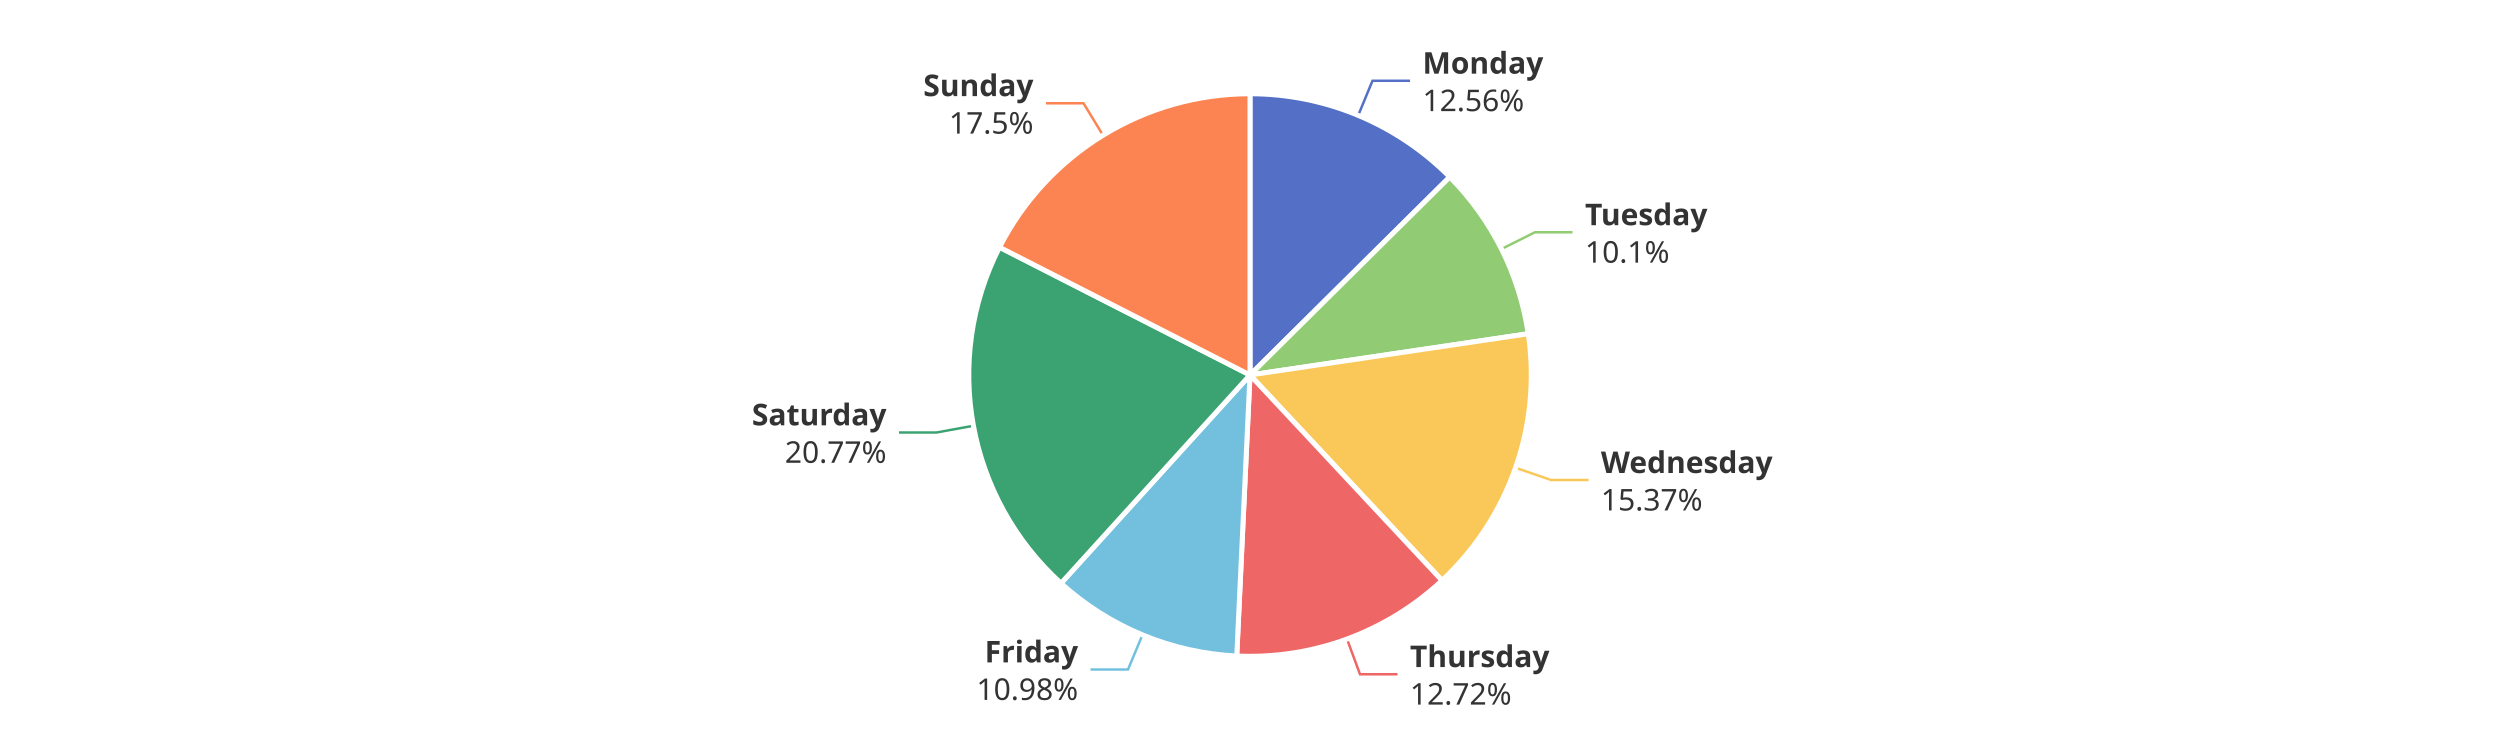
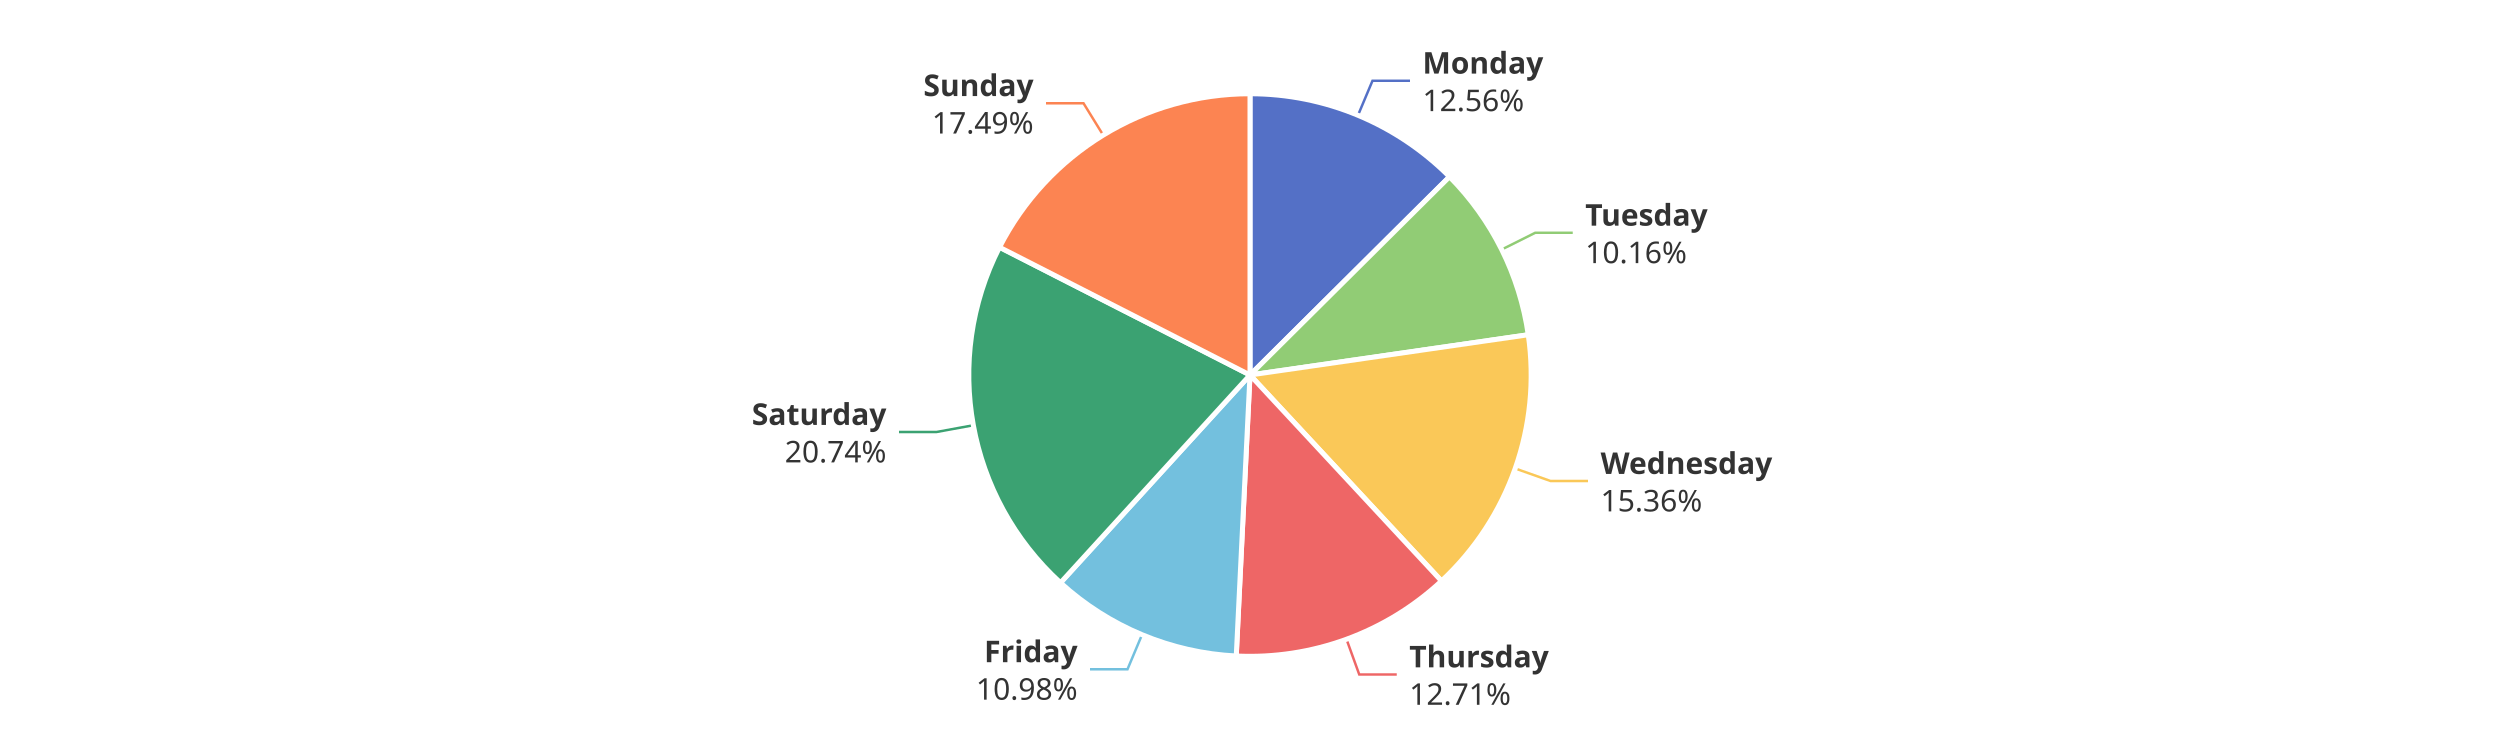
<svg xmlns="http://www.w3.org/2000/svg" width="1000" height="300" version="1.1" baseProfile="full" viewBox="0 0 1000 300">
  <rect width="1000" height="300" x="0" y="0" id="0" fill="#ffffff" />
-   <polyline points="543.3 46.1 549 32.3 564 32.3" fill="none" stroke="#5470c6" />
-   <polyline points="600.6 99.6 614 92.9 629 92.9" fill="none" stroke="#91cc75" />
-   <polyline points="606.2 187.1 620.4 192 635.4 192" fill="none" stroke="#fac858" />
-   <polyline points="538.8 255.6 544 269.7 559 269.7" fill="none" stroke="#ee6666" />
-   <polyline points="457 253.9 451.2 267.8 436.2 267.8" fill="none" stroke="#73c0de" />
-   <polyline points="389.3 170.3 374.6 173 359.6 173" fill="none" stroke="#3ba272" />
-   <polyline points="441.2 54.1 433.4 41.3 418.4 41.3" fill="none" stroke="#fc8452" />
-   <path d="M500 37.5A112.5 112.5 0 0 1 579.9 70.8L500 150Z" fill="#5470c6" stroke="#fff" stroke-width="2" stroke-linejoin="round" />
-   <path d="M579.9 70.8A112.5 112.5 0 0 1 611.3 133.5L500 150Z" fill="#91cc75" stroke="#fff" stroke-width="2" stroke-linejoin="round" />
-   <path d="M611.3 133.5A112.5 112.5 0 0 1 576.8 232.2L500 150Z" fill="#fac858" stroke="#fff" stroke-width="2" stroke-linejoin="round" />
-   <path d="M576.8 232.2A112.5 112.5 0 0 1 494.7 262.4L500 150Z" fill="#ee6666" stroke="#fff" stroke-width="2" stroke-linejoin="round" />
-   <path d="M494.7 262.4A112.5 112.5 0 0 1 424.4 233.3L500 150Z" fill="#73c0de" stroke="#fff" stroke-width="2" stroke-linejoin="round" />
-   <path d="M424.4 233.3A112.5 112.5 0 0 1 399.8 98.9L500 150Z" fill="#3ba272" stroke="#fff" stroke-width="2" stroke-linejoin="round" />
+   <polyline points="543.2 46.1 549 32.3 564 32.3" fill="none" stroke="#5470c6" />
+   <polyline points="600.7 99.8 614.1 93.1 629.1 93.1" fill="none" stroke="#91cc75" />
+   <polyline points="606.1 187.4 620.2 192.4 635.2 192.4" fill="none" stroke="#fac858" />
+   <polyline points="538.6 255.7 543.7 269.8 558.7 269.8" fill="none" stroke="#ee6666" />
+   <polyline points="456.8 253.9 451 267.7 436 267.7" fill="none" stroke="#73c0de" />
+   <polyline points="389.3 170.1 374.6 172.8 359.6 172.8" fill="none" stroke="#3ba272" />
+   <polyline points="441.3 54.1 433.4 41.3 418.4 41.3" fill="none" stroke="#fc8452" />
+   <path d="M500 37.5A112.5 112.5 0 0 1 579.8 70.7L500 150Z" fill="#5470c6" stroke="#fff" stroke-width="2" stroke-linejoin="round" />
+   <path d="M579.8 70.7A112.5 112.5 0 0 1 611.3 133.9L500 150Z" fill="#91cc75" stroke="#fff" stroke-width="2" stroke-linejoin="round" />
+   <path d="M611.3 133.9A112.5 112.5 0 0 1 576.6 232.4L500 150Z" fill="#fac858" stroke="#fff" stroke-width="2" stroke-linejoin="round" />
+   <path d="M576.6 232.4A112.5 112.5 0 0 1 494.5 262.4L500 150Z" fill="#ee6666" stroke="#fff" stroke-width="2" stroke-linejoin="round" />
+   <path d="M494.5 262.4A112.5 112.5 0 0 1 424.2 233.1L500 150Z" fill="#73c0de" stroke="#fff" stroke-width="2" stroke-linejoin="round" />
+   <path d="M424.2 233.1A112.5 112.5 0 0 1 399.8 98.9L500 150Z" fill="#3ba272" stroke="#fff" stroke-width="2" stroke-linejoin="round" />
  <path d="M399.8 98.9A112.5 112.5 0 0 1 500 37.5L500 150Z" fill="#fc8452" stroke="#fff" stroke-width="2" stroke-linejoin="round" />
-   <path d="M0 -15l42.8 0l0 30l-42.8 0Z" transform="translate(569.0187 32.2995)" fill="none" />
-   <text dominant-baseline="central" text-anchor="start" style="font-size:12px;font-family:sans-serif;font-weight:bold;" y="-7.5" transform="translate(569.0187 32.2995)" fill="#333" stroke="rgb(255,255,255)" stroke-width="2" paint-order="stroke" stroke-miterlimit="2">Monday</text>
-   <text dominant-baseline="central" text-anchor="start" style="font-size:12px;font-family:sans-serif;" y="7.5" transform="translate(569.0187 32.2995)" fill="#333" stroke="rgb(255,255,255)" stroke-width="2" paint-order="stroke" stroke-miterlimit="2">12.56%</text>
-   <path d="M0 -15l46.2 0l0 30l-46.2 0Z" transform="translate(634.007 92.9154)" fill="none" />
-   <text dominant-baseline="central" text-anchor="start" style="font-size:12px;font-family:sans-serif;font-weight:bold;" y="-7.5" transform="translate(634.007 92.9154)" fill="#333" stroke="rgb(255,255,255)" stroke-width="2" paint-order="stroke" stroke-miterlimit="2">Tuesday</text>
-   <text dominant-baseline="central" text-anchor="start" style="font-size:12px;font-family:sans-serif;" y="7.5" transform="translate(634.007 92.9154)" fill="#333" stroke="rgb(255,255,255)" stroke-width="2" paint-order="stroke" stroke-miterlimit="2">10.1%</text>
-   <path d="M0 -15l63.6 0l0 30l-63.6 0Z" transform="translate(640.3692 192.0417)" fill="none" />
-   <text dominant-baseline="central" text-anchor="start" style="font-size:12px;font-family:sans-serif;font-weight:bold;" y="-7.5" transform="translate(640.3692 192.0417)" fill="#333" stroke="rgb(255,255,255)" stroke-width="2" paint-order="stroke" stroke-miterlimit="2">Wednesday</text>
-   <text dominant-baseline="central" text-anchor="start" style="font-size:12px;font-family:sans-serif;" y="7.5" transform="translate(640.3692 192.0417)" fill="#333" stroke="rgb(255,255,255)" stroke-width="2" paint-order="stroke" stroke-miterlimit="2">15.37%</text>
-   <path d="M0 -15l50.2 0l0 30l-50.2 0Z" transform="translate(563.9838 269.6732)" fill="none" />
-   <text dominant-baseline="central" text-anchor="start" style="font-size:12px;font-family:sans-serif;font-weight:bold;" y="-7.5" transform="translate(563.9838 269.6732)" fill="#333" stroke="rgb(255,255,255)" stroke-width="2" paint-order="stroke" stroke-miterlimit="2">Thursday</text>
-   <text dominant-baseline="central" text-anchor="start" style="font-size:12px;font-family:sans-serif;" y="7.5" transform="translate(563.9838 269.6732)" fill="#333" stroke="rgb(255,255,255)" stroke-width="2" paint-order="stroke" stroke-miterlimit="2">12.72%</text>
-   <path d="M-40.9 -15l40.9 0l0 30l-40.9 0Z" transform="translate(431.2402 267.808)" fill="none" />
-   <text dominant-baseline="central" text-anchor="end" style="font-size:12px;font-family:sans-serif;font-weight:bold;" y="-7.5" transform="translate(431.2402 267.808)" fill="#333" stroke="rgb(255,255,255)" stroke-width="2" paint-order="stroke" stroke-miterlimit="2">Friday</text>
-   <text dominant-baseline="central" text-anchor="end" style="font-size:12px;font-family:sans-serif;" y="7.5" transform="translate(431.2402 267.808)" fill="#333" stroke="rgb(255,255,255)" stroke-width="2" paint-order="stroke" stroke-miterlimit="2">10.98%</text>
-   <path d="M-48.2 -15l48.2 0l0 30l-48.2 0Z" transform="translate(354.5858 172.9681)" fill="none" />
-   <text dominant-baseline="central" text-anchor="end" style="font-size:12px;font-family:sans-serif;font-weight:bold;" y="-7.5" transform="translate(354.5858 172.9681)" fill="#333" stroke="rgb(255,255,255)" stroke-width="2" paint-order="stroke" stroke-miterlimit="2">Saturday</text>
-   <text dominant-baseline="central" text-anchor="end" style="font-size:12px;font-family:sans-serif;" y="7.5" transform="translate(354.5858 172.9681)" fill="#333" stroke="rgb(255,255,255)" stroke-width="2" paint-order="stroke" stroke-miterlimit="2">20.77%</text>
-   <path d="M-40.9 -15l40.9 0l0 30l-40.9 0Z" transform="translate(413.3755 41.292)" fill="none" />
-   <text dominant-baseline="central" text-anchor="end" style="font-size:12px;font-family:sans-serif;font-weight:bold;" y="-7.5" transform="translate(413.3755 41.292)" fill="#333" stroke="rgb(255,255,255)" stroke-width="2" paint-order="stroke" stroke-miterlimit="2">Sunday</text>
-   <text dominant-baseline="central" text-anchor="end" style="font-size:12px;font-family:sans-serif;" y="7.5" transform="translate(413.3755 41.292)" fill="#333" stroke="rgb(255,255,255)" stroke-width="2" paint-order="stroke" stroke-miterlimit="2">17.5%</text>
+   <path d="M0 -15l42.8 0l0 30l-42.8 0Z" transform="translate(569.0094 32.2956)" fill="none" />
+   <text dominant-baseline="central" text-anchor="start" style="font-size:12px;font-family:sans-serif;font-weight:bold;" y="-7.5" transform="translate(569.0094 32.2956)" fill="#333" stroke="rgb(255,255,255)" stroke-width="2" paint-order="stroke" stroke-miterlimit="2">Monday</text>
+   <text dominant-baseline="central" text-anchor="start" style="font-size:12px;font-family:sans-serif;" y="7.5" transform="translate(569.0094 32.2956)" fill="#333" stroke="rgb(255,255,255)" stroke-width="2" paint-order="stroke" stroke-miterlimit="2">12.56%</text>
+   <path d="M0 -15l46.2 0l0 30l-46.2 0Z" transform="translate(634.1018 93.1051)" fill="none" />
+   <text dominant-baseline="central" text-anchor="start" style="font-size:12px;font-family:sans-serif;font-weight:bold;" y="-7.5" transform="translate(634.1018 93.1051)" fill="#333" stroke="rgb(255,255,255)" stroke-width="2" paint-order="stroke" stroke-miterlimit="2">Tuesday</text>
+   <text dominant-baseline="central" text-anchor="start" style="font-size:12px;font-family:sans-serif;" y="7.5" transform="translate(634.1018 93.1051)" fill="#333" stroke="rgb(255,255,255)" stroke-width="2" paint-order="stroke" stroke-miterlimit="2">10.16%</text>
+   <path d="M0 -15l63.6 0l0 30l-63.6 0Z" transform="translate(640.2394 192.4115)" fill="none" />
+   <text dominant-baseline="central" text-anchor="start" style="font-size:12px;font-family:sans-serif;font-weight:bold;" y="-7.5" transform="translate(640.2394 192.4115)" fill="#333" stroke="rgb(255,255,255)" stroke-width="2" paint-order="stroke" stroke-miterlimit="2">Wednesday</text>
+   <text dominant-baseline="central" text-anchor="start" style="font-size:12px;font-family:sans-serif;" y="7.5" transform="translate(640.2394 192.4115)" fill="#333" stroke="rgb(255,255,255)" stroke-width="2" paint-order="stroke" stroke-miterlimit="2">15.36%</text>
+   <path d="M0 -15l50.2 0l0 30l-50.2 0Z" transform="translate(563.7121 269.7727)" fill="none" />
+   <text dominant-baseline="central" text-anchor="start" style="font-size:12px;font-family:sans-serif;font-weight:bold;" y="-7.5" transform="translate(563.7121 269.7727)" fill="#333" stroke="rgb(255,255,255)" stroke-width="2" paint-order="stroke" stroke-miterlimit="2">Thursday</text>
+   <text dominant-baseline="central" text-anchor="start" style="font-size:12px;font-family:sans-serif;" y="7.5" transform="translate(563.7121 269.7727)" fill="#333" stroke="rgb(255,255,255)" stroke-width="2" paint-order="stroke" stroke-miterlimit="2">12.71%</text>
+   <path d="M-40.9 -15l40.9 0l0 30l-40.9 0Z" transform="translate(431.0275 267.7198)" fill="none" />
+   <text dominant-baseline="central" text-anchor="end" style="font-size:12px;font-family:sans-serif;font-weight:bold;" y="-7.5" transform="translate(431.0275 267.7198)" fill="#333" stroke="rgb(255,255,255)" stroke-width="2" paint-order="stroke" stroke-miterlimit="2">Friday</text>
+   <text dominant-baseline="central" text-anchor="end" style="font-size:12px;font-family:sans-serif;" y="7.5" transform="translate(431.0275 267.7198)" fill="#333" stroke="rgb(255,255,255)" stroke-width="2" paint-order="stroke" stroke-miterlimit="2">10.98%</text>
+   <path d="M-48.2 -15l48.2 0l0 30l-48.2 0Z" transform="translate(354.5562 172.806)" fill="none" />
+   <text dominant-baseline="central" text-anchor="end" style="font-size:12px;font-family:sans-serif;font-weight:bold;" y="-7.5" transform="translate(354.5562 172.806)" fill="#333" stroke="rgb(255,255,255)" stroke-width="2" paint-order="stroke" stroke-miterlimit="2">Saturday</text>
+   <text dominant-baseline="central" text-anchor="end" style="font-size:12px;font-family:sans-serif;" y="7.5" transform="translate(354.5562 172.806)" fill="#333" stroke="rgb(255,255,255)" stroke-width="2" paint-order="stroke" stroke-miterlimit="2">20.74%</text>
+   <path d="M-40.9 -15l40.9 0l0 30l-40.9 0Z" transform="translate(413.4216 41.2638)" fill="none" />
+   <text dominant-baseline="central" text-anchor="end" style="font-size:12px;font-family:sans-serif;font-weight:bold;" y="-7.5" transform="translate(413.4216 41.2638)" fill="#333" stroke="rgb(255,255,255)" stroke-width="2" paint-order="stroke" stroke-miterlimit="2">Sunday</text>
+   <text dominant-baseline="central" text-anchor="end" style="font-size:12px;font-family:sans-serif;" y="7.5" transform="translate(413.4216 41.2638)" fill="#333" stroke="rgb(255,255,255)" stroke-width="2" paint-order="stroke" stroke-miterlimit="2">17.49%</text>
</svg>
